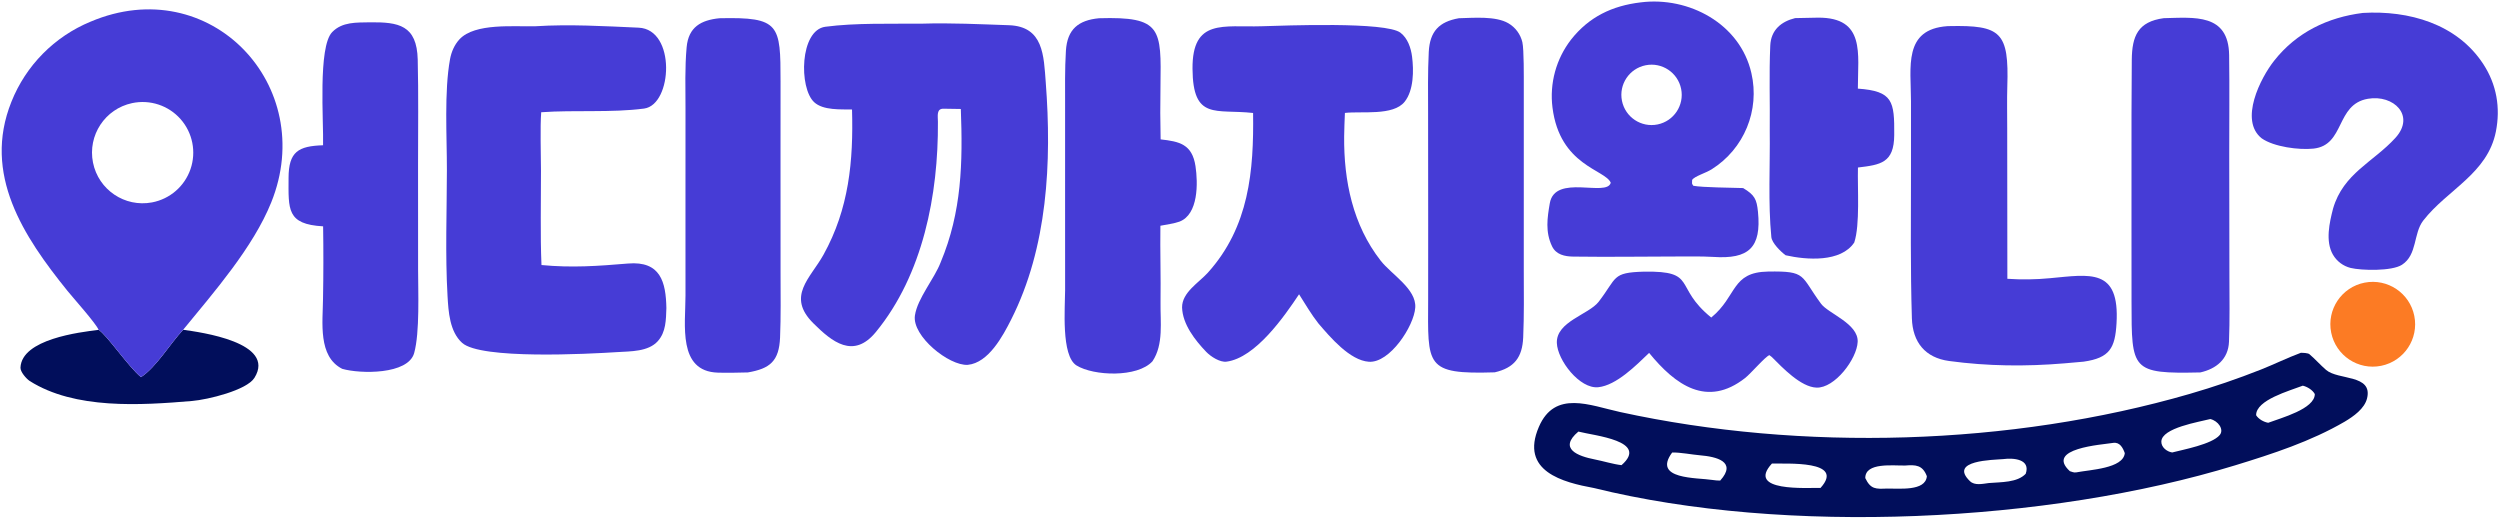
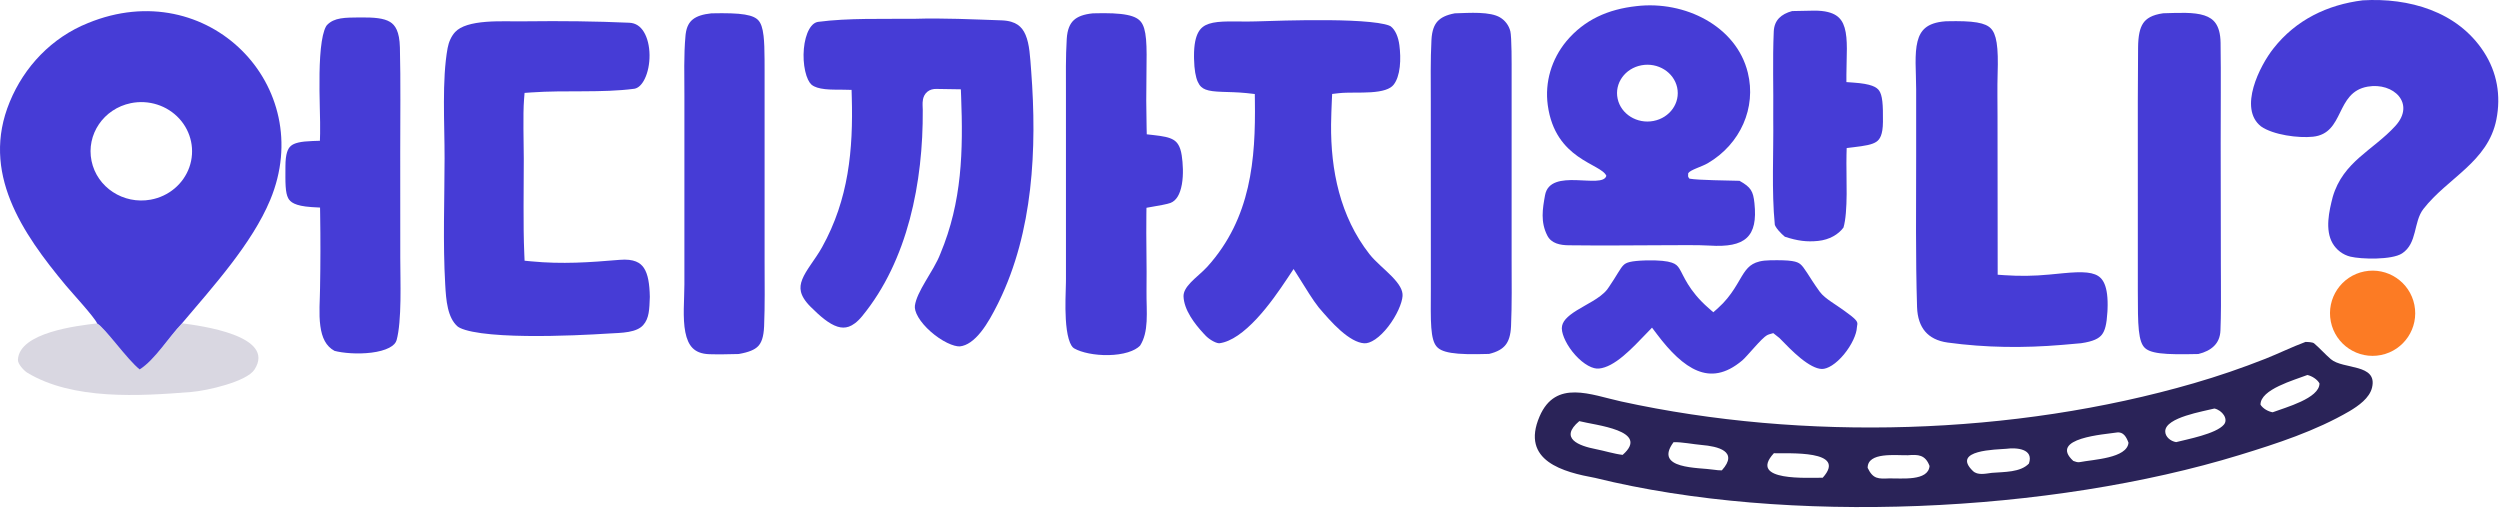
- <svg xmlns="http://www.w3.org/2000/svg" width="982" height="204" viewBox="54 92 982 204" fill="none">
-   <path d="M416.329 101.291C427.362 100.939 439.239 101.527 450.307 101.905C463.93 102.371 463.974 113.887 464.781 124.501C467.146 155.606 465.517 189.157 451.195 217.502C447.924 223.975 442.299 234.539 434.129 235.313C426.774 235.752 412.211 224.021 413.376 215.945C414.346 209.221 421.019 201.544 423.505 195.005C431.796 175.233 432.208 155.878 431.414 134.807L424.685 134.702C421.752 134.618 422.4 137.476 422.415 139.899C422.595 168.425 416.561 199.845 398.048 222.407C389.215 233.172 380.803 226.261 373.477 218.978C362.807 208.371 372.328 201.289 377.436 192.112C387.502 174.028 389.239 155.213 388.677 135.013C384.282 134.913 377.35 135.419 373.803 132.14C367.775 126.567 368.125 103.84 378.202 102.509C390.074 100.941 404.049 101.408 416.329 101.291Z" fill="#463CD6" />
-   <path d="M549.518 102.313C558.693 102.05 598.372 100.449 604.112 104.855C606.941 107.023 608.215 110.819 608.656 114.232C609.355 119.638 609.334 127.48 605.734 131.979C601.226 137.606 588.85 135.598 582.281 136.355C582.136 139.437 582.037 142.521 581.985 145.606C581.83 163.014 585.368 180.363 596.331 194.392C600.589 199.842 610.407 205.488 609.914 212.823C609.433 220.079 599.921 234.669 591.689 234.099C584.203 233.58 576.509 224.442 571.857 219.026C569.246 215.743 566.547 211.201 564.268 207.594C558.517 216.226 547.213 232.562 535.769 234.061C533.235 234.393 529.614 232.105 527.785 230.191C523.439 225.65 518.517 219.398 518.32 212.782C518.253 206.874 524.905 203.035 528.443 199.115C544.7 181.076 546.524 159.046 546.213 136.377C531.557 134.734 522.563 139.436 522.418 119.009C522.283 99.159 534.598 102.787 549.518 102.313Z" fill="#463CD6" />
-   <path d="M264.378 102.308C277.662 101.462 291.589 102.281 304.85 102.869C319.624 103.524 318.141 133.178 306.993 134.645C294.114 136.339 279.804 135.144 266.588 136.088C266.129 141.825 266.482 152.922 266.495 159.063C266.52 171.053 266.186 184.211 266.693 196.106C278.566 197.247 288.892 196.502 300.715 195.512C313.476 194.445 315.567 202.809 315.755 213.012C315.595 217.564 315.623 222.402 312.38 226.013C308.633 230.183 301.69 229.973 296.542 230.303C284.957 231.047 242.846 233.264 235.534 226.685C230.61 222.255 230.146 214.431 229.791 208.247C228.855 191.907 229.518 175.195 229.541 158.819C229.56 145.514 228.44 128.011 230.778 115.213C231.291 112.401 232.505 109.589 234.456 107.472C240.527 100.887 256.151 102.559 264.378 102.308Z" fill="#463CD6" />
-   <path d="M818.954 102.276C819.161 102.267 819.369 102.261 819.576 102.256C840.029 101.814 843.158 104.615 842.469 125.983C842.309 130.976 842.438 137.419 842.433 142.526L842.49 201.509C848.069 201.891 853.675 201.813 859.244 201.275C874.9 199.846 886.671 197.129 885.37 219.039C884.8 228.671 882.744 232.59 872.445 234.06L864.99 234.717C849.738 235.999 834.786 235.859 819.591 233.798C810.204 232.524 805.277 226.419 804.987 217.04C804.381 197.401 804.63 177.656 804.635 157.995V131.8C804.63 118.309 801.511 103.482 818.954 102.276Z" fill="#463CD6" />
-   <path d="M982.135 97.081C1000.08 96.019 1019.1 101.296 1029.46 117.21C1034.68 125.217 1036.23 134.324 1034.39 143.644C1031.11 160.243 1015.31 166.46 1005.85 178.638C1001.9 183.745 1003.59 192.037 997.501 195.998C993.527 198.583 981.539 198.275 977.327 197.247C974.405 196.521 971.903 194.644 970.385 192.043C967.328 186.767 969.017 179.395 970.437 173.9C974.483 160.055 986.222 155.695 994.9 146.178C1002.87 137.432 994.242 129.054 984.109 130.803C971.328 133.011 975.203 149.062 962.697 150.379C957.024 150.977 947.165 149.696 942.404 146.344C933.462 139.298 941.928 122.59 947.321 115.814C956.045 104.733 968.323 98.799 982.135 97.081Z" fill="#463CD6" />
-   <path d="M485.698 99.165C510.38 98.432 510.143 103.261 509.837 125.888C509.712 132.841 509.731 139.797 509.894 146.749C517.235 147.574 522.278 148.599 523.589 157.259C524.573 163.78 524.806 176.206 517.282 179.061C515.526 179.728 511.809 180.313 509.804 180.67C509.662 190.663 510.004 200.705 509.856 210.683C509.742 218.408 511.127 227.301 506.7 233.9C500.776 240.413 483.551 239.689 476.866 235.556C470.727 231.759 472.38 212.607 472.377 205.975L472.366 171.069L472.371 133.763C472.373 126.459 472.24 119.267 472.687 111.969C473.211 103.439 477.642 99.936 485.698 99.165Z" fill="#463CD6" />
-   <path d="M199.262 100.765C210.538 100.643 217.751 101.826 218.082 115.408C218.415 129.079 218.199 142.76 218.21 156.434L218.227 197.829C218.223 206.513 218.932 222.525 216.69 230.657C214.333 239.211 195.494 238.913 188.434 236.882C178.805 232.025 180.8 218.569 180.88 209.312C181.055 199.844 181.068 190.373 180.921 180.905C166.55 180.111 167.325 174.226 167.347 161.916C167.367 151.513 171.233 149.377 180.9 149.058C181.162 139.788 178.846 110.428 184.472 104.618C188.436 100.524 194.037 100.875 199.262 100.765Z" fill="#463CD6" />
-   <path d="M903.902 99.141C915.941 98.876 929.375 97.192 929.603 113.631C929.789 126.683 929.629 139.718 929.644 152.769L929.712 200.439C929.722 209.007 929.888 217.651 929.551 226.205C929.282 233.099 924.526 236.886 918.293 238.291C891.131 238.898 891.302 237.38 891.266 210.817L891.25 180.101L891.256 136.632C891.261 129.606 891.297 122.513 891.364 115.497C891.452 106.141 893.799 100.521 903.902 99.141Z" fill="#463CD6" />
-   <path d="M627.021 99.164C632.756 99.035 641.47 98.211 646.469 101.13C649.246 102.749 651.241 105.437 651.981 108.565C652.639 111.425 652.541 122.494 652.546 125.936V156.906L652.541 198.367C652.562 207.109 652.686 215.786 652.313 224.526C651.976 232.428 648.775 236.486 641.133 238.252C613.593 239.118 614.893 235.642 614.976 209.554L614.991 180.464L614.955 136.81C614.955 128.661 614.795 120.528 615.219 112.388C615.639 104.306 619.302 100.535 627.021 99.164Z" fill="#463CD6" />
-   <path d="M336.597 99.165C360.343 98.638 360.595 101.604 360.601 124.138L360.589 153.779L360.603 199.459C360.609 207.842 360.76 216.202 360.411 224.581C360.024 233.859 356.428 236.814 347.766 238.291C343.872 238.376 339.832 238.494 335.948 238.371C320.141 237.87 323.269 219.541 323.262 208.084L323.255 173.192L323.265 134.706C323.259 126.69 322.983 118.539 323.709 110.563C324.436 102.58 329.404 99.898 336.597 99.165Z" fill="#463CD6" />
-   <path d="M699.752 198.703C721.055 198.37 711.124 204.532 726.179 216.73C736.462 208.265 733.96 198.901 748.528 198.665C763.816 198.417 761.086 200.178 769.292 211.294C772.168 215.187 783.98 219.097 783.695 226.266C783.41 232.999 774.691 244.552 767.489 244.257C761.314 244.005 754.144 236.412 749.979 232.245L749.026 231.506C747.528 231.93 741.669 238.778 739.498 240.473C724.521 252.191 712.134 243.307 701.773 230.623C696.665 235.521 688.914 243.364 681.796 244.101C674.512 244.855 665.741 233.475 665.529 226.696C665.259 218.299 678.061 215.579 681.962 210.523C689.298 201.008 687.008 199.054 699.752 198.703Z" fill="#463CD6" />
-   <path d="M759.123 99.113C762.127 99.024 765.137 98.964 768.147 98.933C786.808 98.847 783.757 113.093 783.767 126.811C797.568 127.781 798.149 131.802 798.055 145.037C797.972 156.022 792.719 156.723 783.803 157.8C783.581 165.87 784.663 180.346 782.348 187.262C777.079 195.124 763.651 194.136 755.393 192.269C753.45 190.829 750.015 187.455 749.782 185.127C748.471 171.92 749.326 156.67 749.155 143.38C749.285 132.23 748.865 121.018 749.362 109.882C749.632 103.773 753.678 100.451 759.123 99.113Z" fill="#463CD6" />
-   <path d="M92.731 221.564C95.817 223.352 104.578 236.261 109.386 240.13C115.365 236.255 120.876 226.908 125.939 221.539C132.698 222.483 162.625 226.488 153.942 240.42C150.913 245.281 135.661 248.979 129.419 249.505C109.291 251.201 83.408 252.901 65.667 241.65C64.328 240.758 61.966 238.079 62.043 236.387C62.556 225.191 85.243 222.506 92.731 221.564Z" fill="#010E5B" />
-   <path d="M982.819 203.026C991.817 201.264 1000.55 207.112 1002.34 216.106C1004.14 225.101 998.324 233.855 989.341 235.686C980.306 237.528 971.494 231.674 969.686 222.631C967.883 213.587 973.768 204.797 982.819 203.026Z" fill="#FC7B24" />
-   <path fill-rule="evenodd" clip-rule="evenodd" d="M89.584 100.506C136.502 80.627 179.055 125.625 160.53 171.532C153.396 189.212 138.091 206.703 125.939 221.539C120.876 226.909 115.364 236.255 109.386 240.13C104.578 236.261 95.817 223.352 92.731 221.564C91.805 219.152 82.644 208.905 80.488 206.234C63.246 184.88 47.083 160.467 58.471 132.007C64.155 117.73 75.379 106.365 89.584 100.506ZM124.917 138.775C120.171 133.415 112.911 131.018 105.907 132.501C95.25 134.758 88.392 145.172 90.526 155.857C92.661 166.541 102.994 173.519 113.7 171.507C120.736 170.184 126.518 165.181 128.839 158.408C131.16 151.635 129.662 144.137 124.917 138.775Z" fill="#463CD6" />
-   <path fill-rule="evenodd" clip-rule="evenodd" d="M698.457 92.933C717.377 90.548 737.499 101.298 741.939 120.688C745.337 135.325 739.078 150.506 726.355 158.493C723.915 160.03 719.595 161.214 718.667 162.681C718.646 164.186 718.413 163.965 719.153 164.977C722.775 165.658 734.328 165.711 738.695 165.872C743.239 168.578 744.031 170.273 744.528 175.179C745.943 189.3 740.923 193.862 726.982 192.916C722.454 192.609 714.553 192.774 709.725 192.763C697.136 192.821 684.526 192.952 671.938 192.788C668.674 192.745 665.239 192.051 663.653 188.757C660.923 183.077 661.788 177.536 662.752 171.883C664.762 160.121 685.189 169.562 686.702 163.781C684.599 158.593 666.684 157.137 663.814 134.231C662.622 124.724 665.249 115.131 671.113 107.555C678.164 98.594 687.324 94.25 698.457 92.933ZM714.352 126.924C713.062 120.523 706.845 116.368 700.441 117.628C693.992 118.896 689.805 125.163 691.106 131.603C692.401 138.044 698.685 142.203 705.119 140.879C711.512 139.562 715.636 133.324 714.352 126.924Z" fill="#463CD6" />
-   <path fill-rule="evenodd" clip-rule="evenodd" d="M957.77 230.582C958.593 230.586 960.568 230.632 961.158 231.138C963.381 233.033 965.459 235.397 967.691 237.312C972.473 241.411 986.035 238.983 983.798 248.408C982.809 252.547 978.436 255.574 975.012 257.621C961.672 265.398 946.719 270.254 932.017 274.766C858.306 297.37 755.33 302.281 680.195 283.715C667.928 281.464 650.935 277.156 658.468 259.68C664.768 245.064 678.533 251.257 690.401 253.85C761.796 269.448 843.769 267.123 914.097 246.734C923.593 243.982 932.955 240.783 942.146 237.146C947.44 235.035 952.403 232.581 957.77 230.582ZM810.867 279.05C809.204 274.612 806.407 274.532 802.376 274.858C797.651 274.967 786.653 273.505 786.679 279.79C788.808 284.269 790.901 284.075 795.159 283.908C799.806 283.804 810.38 285.115 810.867 279.05ZM750.025 274.071C739.711 285.284 763.858 283.547 769.111 283.652C779.042 272.64 755.465 274.261 750.025 274.071ZM849.696 278.111C851.722 272.281 844.811 271.801 840.801 272.339C837.205 272.668 819.208 272.724 827.818 281.018C829.663 282.795 832.73 282.056 835.191 281.74C840.107 281.335 846.365 281.59 849.696 278.111ZM710.823 269.753C702.897 280.446 720.688 279.567 726.682 280.532C727.547 280.671 728.852 280.791 729.692 280.773C736.452 273.288 728.054 271.371 721.848 270.85C718.558 270.574 713.989 269.649 710.823 269.753ZM888.618 269.983C887.862 267.881 886.65 265.529 883.972 265.977C879.62 266.68 857.229 268.091 867.041 277.08C867.922 277.365 868.606 277.695 869.502 277.558C874.937 276.494 888.022 276.062 888.618 269.983ZM673.988 261.526C665.98 268.277 673.88 271.194 680.371 272.455C683.661 273.094 687.702 274.35 690.93 274.714C701.928 265.118 680.169 263.15 673.988 261.526ZM922.205 256.594C918.035 257.705 903.057 260.04 902.974 265.474C902.938 267.647 905.042 269.373 907.228 269.731C911.383 268.65 922.883 266.524 925.914 262.875C927.722 260.697 925.277 257.298 922.205 256.594ZM958.537 243.493C953.419 245.484 940.109 249.102 940.207 255.106C941.166 256.642 943.197 257.768 944.953 258.069C949.973 256.17 963.266 252.636 963.256 246.785C962.375 245.171 960.299 243.902 958.537 243.493Z" fill="#010E5B" />
+ <svg xmlns="http://www.w3.org/2000/svg" width="977" height="199" viewBox="3 0 977 199" fill="none">
+   <path d="M926.335 0.131C944.28 -0.931 963.304 4.346 973.66 20.26C978.877 28.267 980.426 37.374 978.587 46.695C975.313 63.294 959.506 69.511 950.047 81.688C946.104 86.795 947.788 95.087 941.7 99.048C937.727 101.633 925.739 101.325 921.527 100.297C918.605 99.572 916.103 97.694 914.585 95.093C911.528 89.817 913.217 82.445 914.637 76.95C918.683 63.106 930.422 58.745 939.1 49.228C947.073 40.482 938.442 32.104 928.308 33.853C915.528 36.061 919.403 52.112 906.897 53.43C901.224 54.027 891.365 52.746 886.604 49.395C877.662 42.348 886.127 25.64 891.52 18.864C900.245 7.784 912.523 1.85 926.335 0.131Z" fill="#463CD6" />
+   <path d="M694.842 101.717C698.865 101.65 701.471 101.726 703.317 102.009C705.071 102.278 705.919 102.702 706.553 103.217C707.3 103.825 708.012 104.761 709.224 106.633C710.381 108.42 711.893 110.886 714.119 113.957L714.12 113.958C715.238 115.499 717.02 116.818 718.574 117.895C720.342 119.121 721.938 120.115 723.648 121.369C725.291 122.574 727.481 124.088 728.374 125.262C729.234 126.393 728.708 127.02 728.673 127.969C728.565 130.566 726.682 134.801 723.613 138.506C722.13 140.296 720.502 141.796 718.912 142.808C717.399 143.772 716.105 144.179 715.091 144.191L714.891 144.188C712.719 144.097 709.893 142.589 706.712 140.016C703.64 137.531 700.808 134.542 698.553 132.244L698.413 132.101L695.99 130.187L694.455 130.63C693.646 130.863 693.005 131.358 692.68 131.622C692.264 131.96 691.826 132.372 691.4 132.794C690.544 133.643 689.559 134.72 688.604 135.781C686.554 138.059 684.796 140.078 683.931 140.809L683.929 140.811C677.226 146.482 671.516 146.941 666.377 144.863C660.931 142.662 655.706 137.44 650.647 130.743L648.608 128.044L646.282 130.456C643.693 133.14 640.645 136.405 637.368 139.13C634.03 141.907 630.874 143.736 627.86 144.035C626.753 144.145 625.325 143.83 623.635 142.895C621.963 141.97 620.244 140.549 618.675 138.819C615.425 135.236 613.451 131.056 613.366 128.466V128.464L613.364 128.223C613.401 125.752 615.312 123.707 619.273 121.252C620.233 120.657 621.241 120.08 622.288 119.486C623.316 118.902 624.399 118.292 625.422 117.674C627.407 116.477 629.567 115.025 631.048 113.184L631.731 112.211C633.259 109.998 634.349 108.18 635.218 106.768C636.256 105.082 636.851 104.203 637.48 103.599C638.493 102.626 640.002 101.949 646.393 101.757C651.612 101.669 654.555 102.03 656.357 102.642C657.921 103.172 658.614 103.879 659.309 104.981C660.97 107.614 662.76 113.44 670.677 120.377L672.565 122.032L674.442 120.361C679.931 115.475 682.383 109.857 684.452 106.765C685.533 105.15 686.575 104.007 687.983 103.202C689.41 102.387 691.34 101.775 694.842 101.717Z" fill="#463CD6" />
+   <path d="M430.103 5.211C436.174 5.034 440.461 5.214 443.526 5.84C446.545 6.456 448.044 7.437 448.947 8.629C449.924 9.919 450.572 11.932 450.877 15.38C451.181 18.811 451.115 23.17 451.037 28.886C450.912 35.88 450.931 42.877 451.095 49.87L451.156 52.488L453.759 52.781C457.535 53.206 459.949 53.637 461.63 54.672C463.017 55.526 464.259 57.035 464.823 60.759C465.288 63.842 465.553 68.223 464.872 72.061C464.169 76.025 462.657 78.457 460.417 79.308C459.806 79.54 458.669 79.812 457.259 80.089C455.892 80.357 454.536 80.58 453.478 80.769L451.04 81.203L451.005 83.679C450.934 88.717 450.983 93.763 451.032 98.763C451.082 103.775 451.13 108.744 451.057 113.689C451.027 115.693 451.094 117.781 451.138 119.759C451.182 121.772 451.204 123.716 451.1 125.6C450.896 129.295 450.216 132.477 448.526 135.095C447.522 136.118 445.939 137.014 443.799 137.671C441.573 138.354 438.942 138.718 436.209 138.772C430.788 138.88 425.627 137.768 422.9 136.208L422.644 136.056C422.077 135.705 421.303 134.702 420.656 132.477C420.039 130.359 419.688 127.659 419.516 124.706C419.21 119.449 419.488 114.169 419.561 110.496L419.577 109.025L419.572 36.813C419.574 29.434 419.442 22.382 419.882 15.204C420.114 11.427 421.172 9.251 422.616 7.9C424.102 6.511 426.443 5.571 430.103 5.211Z" fill="#463CD6" />
+   <path d="M280.99 5.213C286.858 5.085 291.038 5.185 294.075 5.687C297.1 6.188 298.567 7.022 299.436 8.022C300.353 9.08 301.034 10.809 301.406 14.05C301.685 16.473 301.766 19.452 301.79 23.19L301.801 27.19L301.803 102.513C301.809 110.965 301.959 119.213 301.614 127.508C301.433 131.837 300.521 134.008 299.243 135.319C297.927 136.67 295.719 137.638 291.664 138.349C287.811 138.434 283.951 138.541 280.243 138.424C276.918 138.318 274.934 137.309 273.64 135.989C272.277 134.6 271.361 132.54 270.823 129.809C270.288 127.083 270.179 123.952 270.224 120.672C270.265 117.64 270.463 113.913 270.461 111.136L270.465 37.755C270.459 29.602 270.187 21.681 270.897 13.887L270.963 13.275C271.344 10.305 272.424 8.627 273.786 7.553C275.344 6.324 277.678 5.562 280.99 5.213Z" fill="#463CD6" />
+   <path d="M857.102 5.032C859.949 5.092 862.419 5.36 864.448 6.024C866.423 6.671 867.888 7.658 868.912 9.146C869.958 10.666 870.751 13.008 870.803 16.724V16.726C870.989 29.755 870.828 42.715 870.844 55.824L870.911 103.494L870.938 109.954C870.973 116.396 871.003 122.785 870.753 129.14C870.647 131.857 869.687 133.798 868.246 135.226C866.804 136.656 864.718 137.722 862.109 138.35C855.445 138.495 850.68 138.497 847.186 138.063C843.639 137.623 841.971 136.794 841.008 135.755C840.008 134.675 839.263 132.83 838.867 129.134C838.475 125.461 838.474 120.578 838.465 113.863L838.455 39.685C838.461 32.669 838.496 25.583 838.564 18.576C838.607 14.024 839.22 11.041 840.561 9.061C841.773 7.272 843.93 5.815 848.369 5.185C851.422 5.115 854.292 4.974 857.102 5.032Z" fill="#463CD6" />
+   <path d="M571.542 5.207C574.524 5.132 577.796 4.919 581.099 5.053C584.519 5.191 587.322 5.702 589.156 6.772L589.157 6.773C591.22 7.976 592.702 9.969 593.257 12.288C593.357 12.722 593.466 13.711 593.55 15.22C593.63 16.657 593.679 18.373 593.708 20.133C593.766 23.655 593.743 27.232 593.745 28.987L593.74 101.426C593.761 110.217 593.884 118.797 593.515 127.449C593.361 131.049 592.572 133.319 591.329 134.855C590.131 136.337 588.199 137.519 584.928 138.313C578.203 138.518 573.477 138.444 570.098 137.892C566.714 137.34 565.164 136.387 564.269 135.228C563.281 133.95 562.634 131.855 562.346 127.994C562.061 124.165 562.154 119.237 562.175 112.614L562.155 39.858C562.155 31.631 561.995 23.63 562.414 15.595C562.603 11.961 563.496 9.764 564.801 8.33C566.093 6.91 568.155 5.836 571.542 5.207Z" fill="#463CD6" />
+   <path d="M143.525 6.815C149.268 6.754 153.009 7.098 155.417 8.561C157.427 9.784 159.129 12.236 159.282 18.533C159.614 32.156 159.399 45.746 159.409 59.486L159.427 100.882C159.425 105.378 159.601 111.349 159.497 117.451C159.394 123.566 159.006 129.253 157.997 132.911C157.706 133.969 156.857 134.998 155.094 135.911C153.318 136.831 150.905 137.467 148.151 137.813C142.768 138.491 136.893 137.967 133.732 137.121C130.373 135.306 128.809 131.974 128.189 127.395C127.532 122.549 128.037 117.382 128.08 112.389L128.079 112.388C128.254 102.896 128.268 93.401 128.12 83.909L128.077 81.115L125.286 80.961L124.648 80.921C118.202 80.477 116.4 78.954 115.604 77.407C115.086 76.401 114.771 74.977 114.631 72.822C114.491 70.658 114.541 68.142 114.547 64.973C114.556 59.987 115.518 58.015 116.662 57.03C117.963 55.911 120.344 55.268 125.199 55.107L128.02 55.014L128.099 52.193C128.167 49.778 128.068 46.097 127.977 42.005C127.884 37.859 127.797 33.19 127.874 28.642C127.952 24.078 128.195 19.734 128.741 16.222C129.015 14.466 129.352 12.996 129.749 11.847C130.16 10.659 130.56 10.033 130.826 9.757C132.235 8.302 133.966 7.573 136.102 7.206C138.362 6.818 140.721 6.874 143.525 6.815Z" fill="#463CD6" />
+   <path d="M763.85 8.306C768.94 8.196 772.723 8.298 775.578 8.781C778.406 9.26 779.996 10.06 781.009 11.093C782.027 12.13 782.83 13.778 783.295 16.719C783.764 19.681 783.842 23.622 783.67 28.937C783.508 33.99 783.638 40.574 783.633 45.574L783.693 107.361L786.485 107.553C792.223 107.946 797.988 107.866 803.716 107.313L803.717 107.314C807.754 106.946 811.246 106.525 814.417 106.416C817.584 106.307 819.978 106.537 821.758 107.244C823.378 107.887 824.615 108.969 825.468 111.021C826.325 113.085 826.823 116.216 826.624 120.945L826.575 121.913C826.291 126.714 825.641 129.235 824.403 130.801C823.261 132.244 821.147 133.429 816.284 134.131L808.93 134.778C793.866 136.044 779.139 135.903 764.195 133.876C760.083 133.318 757.232 131.754 755.359 129.561C753.468 127.348 752.316 124.191 752.186 119.999C751.582 100.422 751.829 80.757 751.834 61.047V34.849C751.834 33.112 751.783 31.362 751.732 29.667C751.68 27.957 751.626 26.306 751.616 24.697C751.596 21.454 751.756 18.608 752.36 16.217C752.951 13.873 753.93 12.124 755.458 10.872C756.998 9.61 759.409 8.597 763.336 8.322C763.504 8.316 763.674 8.31 763.85 8.306Z" fill="#463CD6" />
+   <path d="M360.623 7.341C371.528 6.993 383.265 7.573 394.405 7.954C397.385 8.056 399.357 8.751 400.717 9.674C402.07 10.591 403.053 11.895 403.788 13.624C405.358 17.312 405.564 22.196 405.989 27.78C408.303 58.215 406.721 90.56 393.363 117.902L392.717 119.2C391.079 122.441 388.977 126.445 386.356 129.723C383.701 133.043 380.937 135.079 378.1 135.371C377.007 135.421 375.287 135.015 373.137 133.964C371.022 132.93 368.769 131.409 366.74 129.622C364.704 127.83 362.992 125.856 361.875 123.966C360.731 122.029 360.391 120.49 360.544 119.425C360.934 116.723 362.532 113.597 364.658 109.975C366.644 106.593 369.147 102.703 370.508 99.126C379.03 78.747 379.406 58.859 378.611 37.745L378.504 34.903L368.931 34.753L368.93 34.754C367.735 34.726 366.439 34.99 365.365 35.889C364.3 36.781 363.88 37.943 363.703 38.819C363.531 39.675 363.533 40.544 363.551 41.188C363.574 42.003 363.611 42.365 363.615 42.969C363.793 71.17 357.805 101.768 339.928 123.556C337.959 125.955 336.204 127.137 334.719 127.657C333.275 128.163 331.837 128.133 330.294 127.649C326.969 126.607 323.515 123.604 319.791 119.902C317.392 117.517 316.364 115.564 315.999 113.975C315.642 112.42 315.845 110.886 316.528 109.168C317.235 107.386 318.397 105.551 319.841 103.431C321.226 101.397 322.895 99.07 324.257 96.623C334.709 77.845 336.444 58.388 335.875 37.98L335.795 35.13L332.944 35.065L332.025 35.051C329.874 35.03 327.685 35.081 325.446 34.838C323.047 34.577 321.309 34.027 320.242 33.165L320.038 32.988C319.194 32.208 318.264 30.454 317.656 27.742C317.072 25.133 316.879 22.041 317.15 19.057C317.423 16.047 318.147 13.358 319.228 11.441C320.295 9.549 321.513 8.703 322.794 8.534C334.425 6.998 348.072 7.462 360.557 7.343H360.59L360.623 7.341Z" fill="#463CD6" />
+   <path d="M493.812 8.361C498.442 8.229 510.57 7.767 522.273 7.884C528.132 7.942 533.814 8.146 538.353 8.599C540.626 8.825 542.545 9.107 544.026 9.445C545.622 9.81 546.317 10.157 546.485 10.286L546.487 10.287C548.362 11.725 549.475 14.531 549.88 17.668C550.209 20.209 550.359 23.266 550.027 26.154C549.689 29.089 548.89 31.532 547.592 33.154C546.95 33.955 545.918 34.625 544.365 35.128C542.807 35.633 540.912 35.91 538.782 36.051C536.658 36.191 534.459 36.188 532.274 36.194C530.157 36.2 527.977 36.214 526.137 36.426L523.604 36.718L523.484 39.266C523.337 42.377 523.238 45.492 523.186 48.606L523.185 48.618V48.63C523.026 66.425 526.637 84.536 538.166 99.291C539.391 100.858 540.961 102.375 542.472 103.784C544.042 105.249 545.558 106.608 546.952 108.043C549.844 111.018 551.272 113.416 551.12 115.674V115.676C551.033 116.984 550.503 118.883 549.492 121.093C548.501 123.261 547.129 125.551 545.534 127.612C543.932 129.684 542.176 131.433 540.452 132.607C538.704 133.798 537.234 134.236 536.096 134.157C533.388 133.969 530.229 132.135 526.891 129.198C523.658 126.355 520.728 122.912 518.378 120.176C515.909 117.063 513.354 112.763 511.003 109.043L508.533 105.135L505.971 108.982C503.101 113.29 498.951 119.354 494.156 124.511C489.246 129.79 484.183 133.534 479.578 134.138C479.244 134.181 478.388 134.044 477.118 133.37C475.94 132.745 474.837 131.885 474.154 131.17L474.152 131.168L473.362 130.329C471.518 128.338 469.693 126.114 468.26 123.758C466.622 121.063 465.604 118.368 465.52 115.773C465.51 114.039 466.461 112.348 468.395 110.33C469.348 109.335 470.416 108.384 471.561 107.359C472.661 106.373 473.861 105.294 474.87 104.176L474.871 104.175C491.95 85.224 493.724 62.146 493.412 39.387L493.376 36.741L490.746 36.447L490.036 36.371C486.502 36.017 483.26 35.994 480.645 35.895C477.714 35.785 475.68 35.579 474.155 34.99C472.839 34.482 471.844 33.667 471.077 31.942C470.286 30.163 469.726 27.37 469.63 22.945L469.617 22.039C469.586 17.333 470.304 14.425 471.319 12.602C472.267 10.899 473.601 9.912 475.466 9.294C477.459 8.633 479.995 8.417 483.203 8.381C486.178 8.347 490.119 8.48 493.813 8.362L493.812 8.361Z" fill="#463CD6" />
+   <path d="M208.634 8.327C222.368 8.156 235.73 8.301 248.917 8.886C251.432 8.997 253.277 10.277 254.623 12.486C256.028 14.791 256.805 18.033 256.842 21.509C256.879 24.974 256.177 28.357 254.948 30.854C253.771 33.244 252.37 34.372 251.062 34.653L250.801 34.698C244.568 35.518 237.94 35.645 231.103 35.676C224.328 35.706 217.31 35.643 210.573 36.124L208.002 36.307L207.797 38.877C207.325 44.778 207.683 56.171 207.695 62.102C207.72 73.974 207.385 87.3 207.896 99.276L208.007 101.885L210.606 102.135C222.773 103.304 233.338 102.535 245.165 101.545C250.809 101.073 253.286 102.678 254.649 104.735C256.258 107.166 256.855 110.983 256.953 116.033C256.783 120.906 256.701 124.437 254.347 127.059C253.123 128.421 251.226 129.235 248.657 129.695C246.033 130.165 243.349 130.181 240.549 130.36C234.781 130.731 221.449 131.465 208.676 131.292C202.281 131.205 196.11 130.891 191.129 130.209C188.637 129.868 186.516 129.444 184.849 128.939C183.116 128.415 182.162 127.885 181.74 127.505C179.909 125.857 178.771 123.454 178.069 120.481C177.363 117.495 177.166 114.254 176.987 111.121C176.057 94.893 176.718 78.394 176.741 61.856C176.761 48.193 175.656 31.222 177.929 18.774C178.363 16.398 179.373 14.143 180.862 12.527C183.04 10.164 187.366 8.961 193.037 8.526C195.755 8.318 198.568 8.296 201.265 8.314C203.889 8.332 206.509 8.39 208.634 8.327Z" fill="#463CD6" />
+   <path d="M711.988 4.156C716.294 4.137 718.945 4.959 720.616 6.069C722.229 7.14 723.248 8.69 723.884 10.841C724.542 13.069 724.747 15.807 724.754 19.03C724.757 20.625 724.713 22.278 724.667 24.003C724.621 25.714 724.573 27.495 724.574 29.273L724.577 32.081L727.364 32.28C734.27 32.77 736.443 34.01 737.426 35.496C737.975 36.326 738.389 37.57 738.622 39.632C738.856 41.698 738.879 44.28 738.856 47.639C738.817 52.754 737.604 54.487 736.335 55.371C735.566 55.907 734.493 56.334 732.931 56.684C731.357 57.038 729.513 57.27 727.25 57.545L724.683 57.859L724.613 60.457C724.503 64.47 724.712 70.582 724.668 75.816C724.623 81.168 724.32 85.917 723.43 88.921C721.477 91.578 717.984 93.703 713.492 94.155C709.131 94.593 705.552 94.155 700.528 92.522C699.779 91.906 698.848 91.028 698.049 90.091C697.562 89.52 697.173 88.983 696.908 88.522C696.767 88.275 696.688 88.094 696.644 87.977L696.593 87.815C695.3 74.66 696.154 59.708 695.981 45.987C696.111 34.521 695.69 23.514 696.185 12.323V12.321C696.289 9.932 697.095 8.27 698.273 7.057C699.446 5.848 701.158 4.916 703.366 4.327C706.237 4.243 709.112 4.186 711.988 4.156Z" fill="#463CD6" />
+   <path d="M40.864 126.386C43.968 128.101 52.779 140.482 57.614 144.193C63.627 140.476 69.169 131.512 74.262 126.362C81.058 127.268 111.156 131.109 102.424 144.47C99.377 149.132 84.039 152.679 77.761 153.183C57.518 154.81 31.488 156.441 13.646 145.65C12.3 144.794 9.924 142.225 10.002 140.602C10.517 129.865 33.333 127.289 40.864 126.386Z" fill="#D9D7E1" />
+   <path d="M927.019 106.076C936.017 104.314 944.747 110.163 946.544 119.157C948.337 128.151 942.524 136.905 933.541 138.736C924.506 140.578 915.694 134.724 913.886 125.681C912.083 116.637 917.968 107.847 927.019 106.076Z" fill="#FC7B24" />
+   <path fill-rule="evenodd" clip-rule="evenodd" d="M37.415 9C84.216 -10.217 127.084 33.694 108.605 78.116C101.488 95.224 86.221 112.048 74.1 126.39C69.049 131.581 63.551 140.616 57.587 144.362C52.792 140.622 44.053 128.143 40.974 126.414C40.05 124.082 30.912 114.177 28.761 111.595C11.561 90.952 -4.562 67.352 6.799 39.839C12.469 26.038 23.245 14.664 37.415 9ZM73.08 46.383C68.346 41.2 61.103 38.883 54.117 40.317C43.486 42.499 36.645 52.566 38.774 62.895C40.903 73.223 51.211 79.969 61.891 78.024C68.909 76.746 74.677 71.909 76.992 65.362C79.307 58.814 77.813 51.565 73.08 46.383Z" fill="#463CD6" />
+   <path d="M642.53 2.393C661.462 0.161 681.598 10.222 686.041 28.37C689.442 42.07 683.179 56.28 670.447 63.755C668.005 65.194 663.681 66.301 662.753 67.675C662.732 69.083 662.499 68.877 663.24 69.824C666.865 70.462 678.426 70.511 682.796 70.661C687.343 73.194 688.135 74.781 688.633 79.372C690.048 92.589 685.025 96.859 671.074 95.974C666.543 95.686 658.637 95.841 653.805 95.83C641.207 95.885 628.588 96.007 615.99 95.854C612.725 95.814 609.287 95.165 607.7 92.081C604.968 86.765 605.835 81.579 606.799 76.287C608.811 65.278 629.252 74.115 630.766 68.704C628.661 63.848 610.733 62.486 607.861 41.047C606.668 32.148 609.298 23.169 615.166 16.078C622.222 7.69 631.389 3.625 642.53 2.393ZM658.435 34.207C657.144 28.216 650.923 24.327 644.515 25.506C638.06 26.693 633.871 32.559 635.172 38.587C636.468 44.615 642.758 48.508 649.197 47.269C655.594 46.036 659.72 40.198 658.435 34.207Z" fill="#463CD6" />
+   <path fill-rule="evenodd" clip-rule="evenodd" d="M903.97 133.632C904.793 133.637 906.768 133.682 907.358 134.189C909.581 136.084 911.659 138.447 913.892 140.363C918.673 144.461 932.235 142.034 929.998 151.458C929.009 155.597 924.636 158.624 921.212 160.671C907.872 168.449 892.92 173.304 878.217 177.817C804.506 200.42 701.531 205.331 626.395 186.766C614.128 184.514 597.135 180.207 604.668 162.731C610.968 148.114 624.733 154.308 636.602 156.901C707.996 172.498 789.969 170.173 860.297 149.784C869.793 147.032 879.155 143.833 888.346 140.197C893.64 138.086 898.603 135.631 903.97 133.632ZM757.067 182.101C755.404 177.663 752.607 177.582 748.576 177.908C743.851 178.017 732.853 176.556 732.879 182.84C735.008 187.319 737.101 187.125 741.359 186.958C746.006 186.854 756.58 188.165 757.067 182.101ZM696.226 177.121C685.911 188.335 710.058 186.598 715.312 186.702C725.242 175.691 701.665 177.311 696.226 177.121ZM795.896 181.161C797.922 175.331 791.011 174.851 787.001 175.39C783.405 175.718 765.409 175.775 774.019 184.069C775.863 185.845 778.93 185.106 781.391 184.79C786.307 184.385 792.565 184.641 795.896 181.161ZM657.023 172.803C649.097 183.496 666.888 182.617 672.882 183.582C673.747 183.722 675.052 183.841 675.892 183.823C682.652 176.339 674.254 174.421 668.048 173.901C664.758 173.624 660.189 172.699 657.023 172.803ZM834.818 173.033C834.062 170.931 832.85 168.579 830.172 169.028C825.82 169.731 803.429 171.142 813.241 180.13C814.122 180.416 814.806 180.745 815.702 180.609C821.137 179.544 834.222 179.112 834.818 173.033ZM620.188 164.576C612.18 171.327 620.08 174.244 626.571 175.505C629.861 176.144 633.902 177.401 637.13 177.765C648.128 168.169 626.369 166.201 620.188 164.576ZM868.405 159.645C864.235 160.755 849.257 163.091 849.174 168.525C849.138 170.697 851.242 172.423 853.428 172.781C857.583 171.701 869.083 169.574 872.114 165.925C873.922 163.748 871.477 160.348 868.405 159.645ZM904.737 146.543C899.619 148.534 886.309 152.153 886.407 158.156C887.366 159.692 889.397 160.818 891.153 161.119C896.173 159.221 909.466 155.686 909.456 149.835C908.575 148.222 906.499 146.953 904.737 146.543Z" fill="#2A2358" />
</svg>
